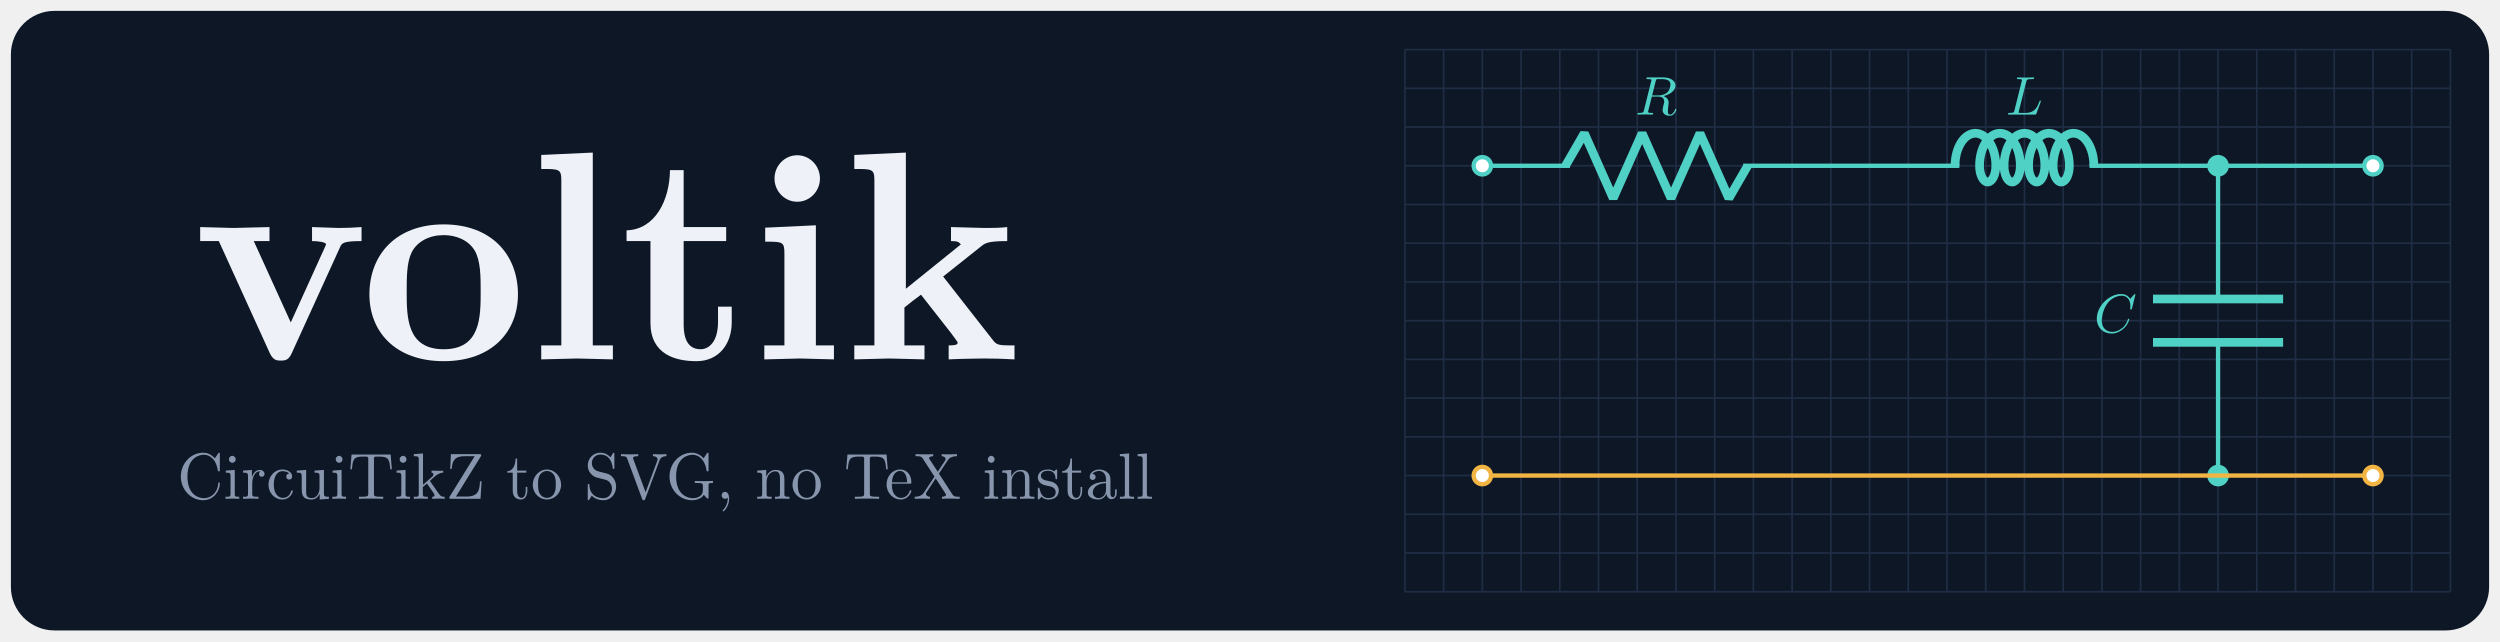
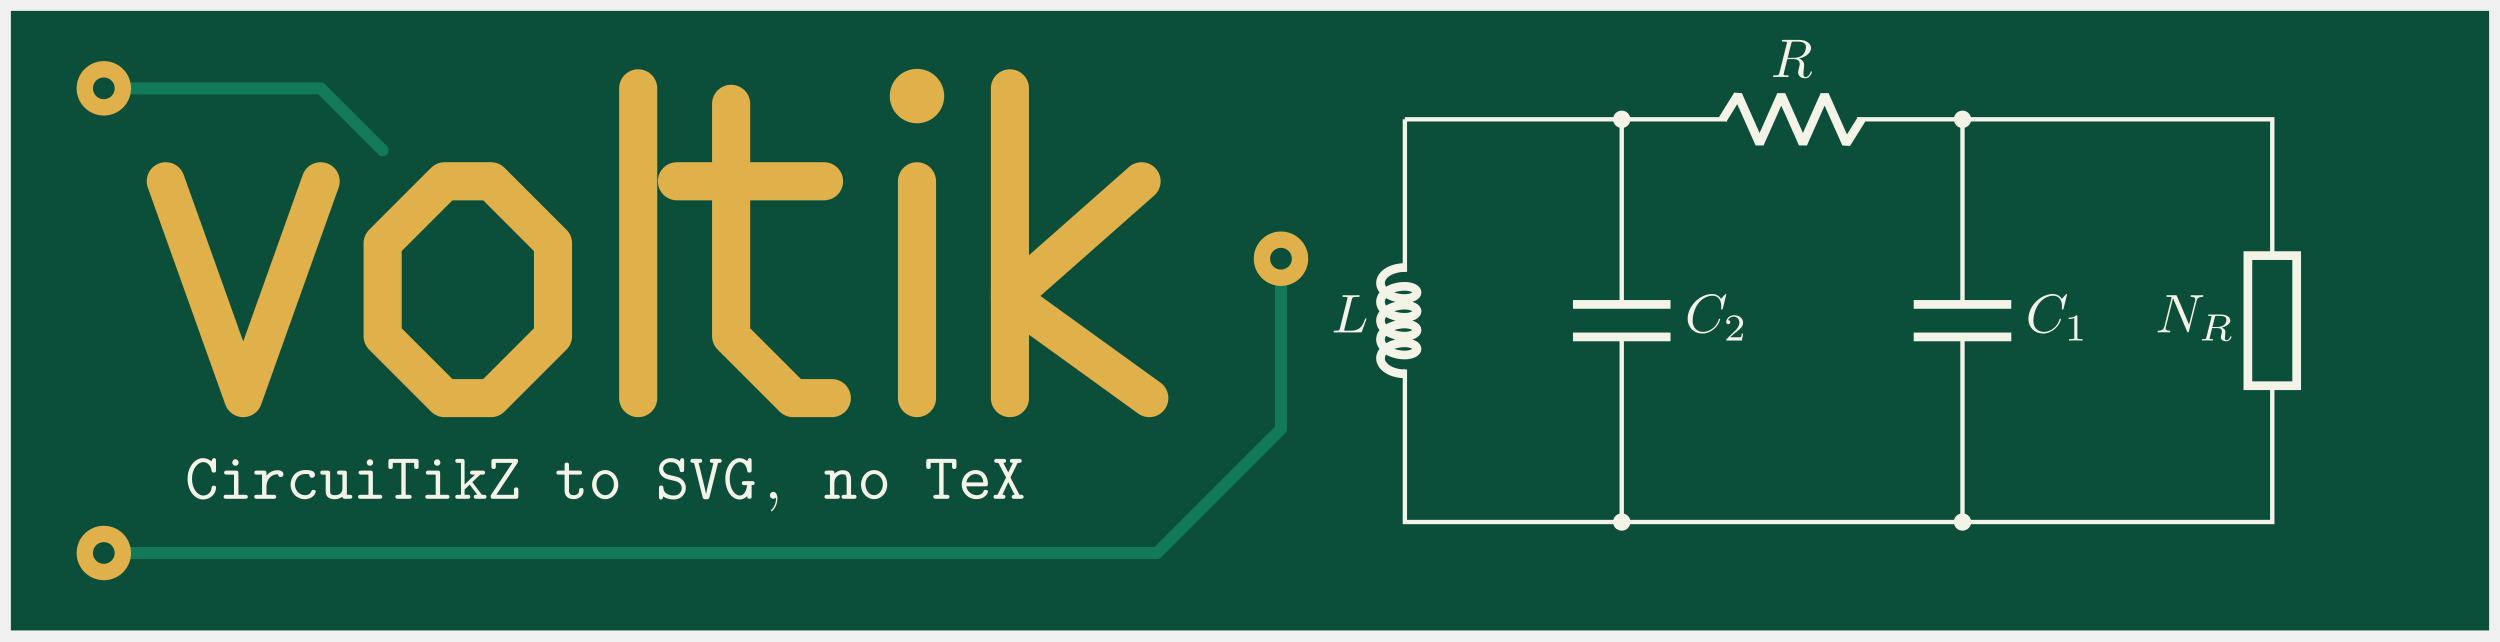
- <svg xmlns="http://www.w3.org/2000/svg" viewBox="-1.993 -115.378 457.528 117.371" width="457.528pt" height="117.371pt" role="img" aria-labelledby="tr-title-655bb66f" aria-describedby="tr-desc-655bb66f">
+ <svg xmlns="http://www.w3.org/2000/svg" viewBox="-1.993 -115.378 457.528 117.371" width="457.528pt" height="117.371pt" role="img" aria-labelledby="tr-title-bbec988f" aria-describedby="tr-desc-bbec988f">
  <defs>
-     <path id="tr-g1484" d="M580 397 L580 444 C555 442 526 441 501 441 L410 444 L410 397 C429 397 458 394 458 386 C458 386 458 384 453 374 L337 124 L210 397 L264 397 L264 444 L140 441 L26 444 L26 397 L90 397 L265 21 C277 -4 290 -4 303 -4 C320 -4 330 -1 340 20 L506 376 C512 390 516 397 580 397 Z" />
-     <path id="tr-g1465" d="M542 218 C542 352 450 453 287 453 C123 453 32 351 32 218 C32 94 120 -6 287 -6 C455 -6 542 95 542 218 Z M414 229 C414 142 414 34 287 34 C160 34 160 142 160 229 C160 274 160 325 177 359 C196 396 238 417 287 417 C329 417 371 401 393 366 C414 332 414 277 414 229 Z" />
-     <path id="tr-g1458" d="M293 0 L293 47 L224 47 L224 694 L47 686 L47 639 C109 639 116 639 116 600 L116 47 L47 47 L47 0 L170 3 Z" />
-     <path id="tr-g1478" d="M382 124 L382 177 L335 177 L335 126 C335 58 303 34 275 34 C217 34 217 98 217 121 L217 397 L363 397 L363 444 L217 444 L217 635 L170 635 C169 535 120 436 21 433 L21 397 L103 397 L103 123 C103 16 190 -6 261 -6 C337 -6 382 51 382 124 Z" />
-     <path id="tr-g1494" d="M286 0 L286 47 L224 47 L224 450 L50 442 L50 395 C109 395 116 395 116 356 L116 47 L47 47 L47 0 L169 3 Z M238 607 C238 650 203 685 160 685 C117 685 82 650 82 607 C82 564 117 529 160 529 C203 529 238 564 238 607 Z" />
-     <path id="tr-g1456" d="M587 0 L587 47 L570 47 C527 47 524 51 511 67 L342 278 L472 379 C486 390 495 397 562 397 L562 444 C535 441 510 441 484 441 L369 444 L369 397 C392 397 395 394 403 386 L214 237 L214 694 L37 686 L37 639 C99 639 106 639 106 600 L106 47 L37 47 L37 0 L157 3 L278 0 L278 47 L209 47 L209 174 C238 197 246 203 266 217 L367 91 C376 79 392 59 392 56 C392 47 374 47 361 47 L361 0 C391 2 478 3 483 3 C519 3 553 2 587 0 Z" />
-     <path id="tr-g36" d="M665 233 C665 243 665 250 652 250 C641 250 641 244 640 234 C632 91 525 9 416 9 C355 9 159 43 159 341 C159 640 354 674 415 674 C524 674 613 583 633 437 C635 423 635 420 649 420 C665 420 665 423 665 444 L665 681 C665 698 665 705 654 705 C650 705 646 705 638 693 L588 619 C551 655 500 705 404 705 C217 705 56 546 56 342 C56 135 218 -22 404 -22 C567 -22 665 117 665 233 Z" />
-     <path id="tr-g74" d="M247 0 L247 31 C181 31 177 36 177 75 L177 442 L37 431 L37 400 C102 400 111 394 111 345 L111 76 C111 31 100 31 33 31 L33 0 L143 3 C178 3 213 1 247 0 Z M192 604 C192 631 169 657 139 657 C105 657 85 629 85 604 C85 577 108 551 138 551 C172 551 192 579 192 604 Z" />
-     <path id="tr-g83" d="M364 381 C364 413 333 442 290 442 C217 442 181 375 167 332 L167 442 L28 431 L28 400 C98 400 106 393 106 344 L106 76 C106 31 95 31 28 31 L28 0 L142 3 C182 3 229 3 269 0 L269 31 L248 31 C174 31 172 42 172 78 L172 232 C172 331 214 420 290 420 C297 420 299 420 301 419 C298 418 278 406 278 380 C278 352 299 337 321 337 C339 337 364 349 364 381 Z" />
-     <path id="tr-g68" d="M415 119 C415 129 405 129 402 129 C393 129 391 125 389 119 C360 26 295 14 258 14 C205 14 117 57 117 218 C117 381 199 423 252 423 C261 423 324 422 359 386 C318 383 312 353 312 340 C312 314 330 294 358 294 C384 294 404 311 404 341 C404 409 328 448 251 448 C126 448 34 340 34 216 C34 88 133 -11 249 -11 C383 -11 415 109 415 119 Z" />
-     <path id="tr-g86" d="M535 0 L535 31 C465 31 457 38 457 87 L457 442 L310 431 L310 400 C380 400 388 393 388 344 L388 166 C388 79 340 11 267 11 C183 11 179 58 179 110 L179 442 L32 431 L32 400 C110 400 110 397 110 308 L110 158 C110 80 110 -11 262 -11 C318 -11 362 17 391 79 L391 -11 Z" />
-     <path id="tr-g53" d="M685 452 L666 677 L55 677 L36 452 L61 452 C75 613 90 646 241 646 C259 646 285 646 295 644 C316 640 316 629 316 606 L316 79 C316 45 316 31 211 31 L171 31 L171 0 C212 3 314 3 360 3 C406 3 509 3 550 0 L550 31 L510 31 C405 31 405 45 405 79 L405 606 C405 626 405 640 423 644 C434 646 461 646 480 646 C631 646 646 613 660 452 Z" />
-     <path id="tr-g76" d="M511 0 L511 31 C474 31 452 31 414 84 L287 263 C286 265 281 271 281 274 C281 278 352 338 362 346 C425 397 467 399 488 400 L488 431 C459 428 446 428 418 428 C382 428 320 430 306 431 L306 400 C325 399 335 388 335 375 C335 355 321 343 313 336 L172 214 L172 694 L28 683 L28 652 C98 652 106 645 106 596 L106 76 C106 31 95 31 28 31 L28 0 L137 3 L247 0 L247 31 C180 31 169 31 169 76 L169 179 L233 234 C310 128 352 72 352 54 C352 35 335 31 316 31 L316 0 L424 3 C453 3 482 2 511 0 Z" />
-     <path id="tr-g59" d="M560 267 L535 267 C527 128 508 34 323 34 L159 34 L547 648 C554 659 554 660 554 667 C554 683 548 683 528 683 L80 683 L69 458 L94 458 C101 571 131 652 295 652 L452 652 L63 37 C56 26 56 25 56 17 C56 0 61 0 82 0 L543 0 Z" />
-     <path id="tr-g85" d="M332 124 L332 181 L307 181 L307 126 C307 52 277 14 240 14 C173 14 173 105 173 122 L173 400 L316 400 L316 431 L173 431 L173 615 L148 615 C147 533 117 426 19 422 L19 400 L104 400 L104 124 C104 1 197 -11 233 -11 C304 -11 332 60 332 124 Z" />
-     <path id="tr-g80" d="M471 214 C471 342 371 448 250 448 C125 448 28 339 28 214 C28 85 132 -11 249 -11 C370 -11 471 87 471 214 Z M388 222 C388 186 388 132 366 88 C344 43 300 14 250 14 C207 14 163 35 136 81 C111 125 111 186 111 222 C111 261 111 315 135 359 C162 405 209 426 249 426 C293 426 336 404 362 361 C388 318 388 260 388 222 Z" />
-     <path id="tr-g52" d="M499 186 C499 286 433 368 349 388 L221 419 C159 434 120 488 120 546 C120 616 174 677 252 677 C419 677 441 513 447 468 C448 462 448 456 459 456 C472 456 472 461 472 480 L472 681 C472 698 472 705 461 705 C454 705 453 704 446 692 L411 635 C381 664 340 705 251 705 C140 705 56 617 56 511 C56 428 109 355 187 328 C198 324 249 312 319 295 C346 288 376 281 404 244 C425 218 435 185 435 152 C435 81 385 9 301 9 C272 9 196 14 143 63 C85 117 82 181 81 217 C80 227 72 227 69 227 C56 227 56 220 56 202 L56 2 C56 -15 56 -22 67 -22 C74 -22 75 -20 82 -9 C82 -9 85 -5 118 48 C149 14 213 -22 302 -22 C419 -22 499 76 499 186 Z" />
-     <path id="tr-g55" d="M730 652 L730 683 C699 681 659 680 633 680 L519 683 L519 652 C571 651 592 625 592 602 C592 594 589 588 587 582 L404 100 L213 605 C207 619 207 623 207 623 C207 652 264 652 289 652 L289 683 C253 680 184 680 146 680 L19 683 L19 652 C84 652 103 652 117 614 L349 0 C356 -19 361 -22 374 -22 C391 -22 393 -17 398 -3 L621 585 C635 622 662 651 730 652 Z" />
-     <path id="tr-g40" d="M735 242 L735 273 L613 270 C573 270 488 270 452 273 L452 242 L484 242 C574 242 577 231 577 194 L577 130 C577 18 450 9 422 9 C357 9 159 44 159 342 C159 641 356 674 416 674 C523 674 614 584 634 437 C636 423 636 420 650 420 C666 420 666 423 666 444 L666 681 C666 698 666 705 655 705 C651 705 647 705 639 693 L589 619 C557 651 503 705 404 705 C218 705 56 547 56 342 C56 137 216 -22 406 -22 C479 -22 559 4 593 63 C606 41 646 1 657 1 C666 1 666 9 666 24 L666 198 C666 237 670 242 735 242 Z" />
-     <path id="tr-g13" d="M203 1 C203 67 178 106 139 106 C106 106 86 81 86 53 C86 26 106 0 139 0 C151 0 164 4 174 13 C177 15 179 16 179 16 C179 16 181 15 181 1 C181 -73 146 -133 113 -166 C102 -177 102 -179 102 -182 C102 -189 107 -193 112 -193 C123 -193 203 -116 203 1 Z" />
-     <path id="tr-g79" d="M535 0 L535 31 C483 31 458 31 457 61 L457 252 C457 338 457 369 426 405 C412 422 379 442 321 442 C248 442 201 399 173 337 L173 442 L32 431 L32 400 C102 400 110 393 110 344 L110 76 C110 31 99 31 32 31 L32 0 L145 3 L257 0 L257 31 C190 31 179 31 179 76 L179 260 C179 364 250 420 314 420 C377 420 388 366 388 309 L388 76 C388 31 377 31 310 31 L310 0 L423 3 Z" />
-     <path id="tr-g70" d="M415 119 C415 129 407 131 402 131 C393 131 391 125 389 117 C354 14 264 14 254 14 C204 14 164 44 141 81 C111 129 111 195 111 231 L390 231 C412 231 415 231 415 252 C415 351 361 448 236 448 C120 448 28 345 28 220 C28 86 133 -11 248 -11 C370 -11 415 100 415 119 Z M349 252 L112 252 C118 401 202 426 236 426 C339 426 349 291 349 252 Z" />
-     <path id="tr-g57" d="M726 0 L726 31 L707 31 C655 31 634 36 613 67 L402 386 L539 587 C561 619 595 651 684 652 L684 683 L573 680 C533 680 485 680 445 683 L445 652 C485 651 507 629 507 606 C507 596 505 594 498 583 L384 414 L255 607 C253 610 248 618 248 622 C248 634 270 651 313 652 L313 683 C278 680 205 680 167 680 L37 683 L37 652 L56 652 C111 652 130 645 149 617 L333 339 L169 97 C155 77 125 31 24 31 L24 0 L135 3 C172 3 227 3 263 0 L263 31 C217 32 200 59 200 77 C200 86 203 90 210 101 L352 311 L510 72 C512 68 515 64 515 61 C515 49 493 32 450 31 L450 0 C485 3 558 3 596 3 Z" />
-     <path id="tr-g84" d="M360 128 C360 181 330 211 318 223 C285 255 246 263 204 271 C148 282 81 295 81 353 C81 388 107 429 193 429 C303 429 308 339 310 308 C311 299 322 299 322 299 C335 299 335 304 335 323 L335 424 C335 441 335 448 324 448 C319 448 317 448 304 436 C301 432 291 423 287 420 C249 448 208 448 193 448 C71 448 33 381 33 325 C33 290 49 262 76 240 C108 214 136 208 208 194 C230 190 312 174 312 102 C312 51 277 11 199 11 C115 11 79 68 60 153 C57 166 56 170 46 170 C33 170 33 163 33 145 L33 13 C33 -4 33 -11 44 -11 C49 -11 50 -10 69 9 C71 11 71 13 89 32 C133 -10 178 -11 199 -11 C314 -11 360 56 360 128 Z" />
-     <path id="tr-g66" d="M483 89 L483 145 L458 145 L458 89 C458 31 433 25 422 25 C389 25 385 70 385 75 L385 275 C385 317 385 356 349 393 C310 432 260 448 212 448 C130 448 61 401 61 335 C61 305 81 288 107 288 C135 288 153 308 153 334 C153 346 148 379 102 380 C129 415 178 426 210 426 C259 426 316 387 316 298 L316 261 C265 258 195 255 132 225 C57 191 32 139 32 95 C32 14 129 -11 192 -11 C258 -11 304 29 323 76 C327 36 354 -6 401 -6 C422 -6 483 8 483 89 Z M316 140 C316 45 244 11 199 11 C150 11 109 46 109 96 C109 151 151 234 316 240 Z" />
-     <path id="tr-g77" d="M255 0 L255 31 C188 31 177 31 177 76 L177 694 L33 683 L33 652 C103 652 111 645 111 596 L111 76 C111 31 100 31 33 31 L33 0 L144 3 Z" />
    <path id="tr-g1287" d="M646 553 C646 519 630 450 591 411 C565 385 512 353 422 353 L310 353 L375 614 C381 638 384 648 403 651 C412 652 444 652 464 652 C535 652 646 652 646 553 Z M755 93 C755 105 743 105 743 105 C734 105 732 98 730 91 C705 17 662 0 639 0 C606 0 599 22 599 61 C599 92 605 143 609 175 C611 189 613 208 613 222 C613 299 546 330 519 340 C620 362 739 432 739 533 C739 619 649 683 518 683 L233 683 C213 683 204 683 204 663 C204 652 213 652 232 652 C232 652 253 652 270 650 C288 648 297 647 297 634 C297 630 296 627 293 615 L159 78 C149 39 147 31 68 31 C50 31 41 31 41 11 C41 0 55 0 55 0 L181 3 L308 0 C316 0 328 0 328 20 C328 31 319 31 300 31 C263 31 235 31 235 49 C235 55 237 60 238 66 L304 331 L423 331 C514 331 532 275 532 240 C532 225 524 194 518 171 C511 143 502 106 502 86 C502 -22 622 -22 635 -22 C720 -22 755 79 755 93 Z" />
+     <path id="tr-g1283" d="M881 672 C881 672 881 683 868 683 C835 683 800 680 767 680 C733 680 698 683 665 683 C659 683 647 683 647 663 C647 652 657 652 665 652 C722 651 733 630 733 608 C733 605 731 590 730 587 L618 142 L397 664 C389 682 388 683 365 683 L231 683 C211 683 202 683 202 663 C202 652 211 652 230 652 C235 652 298 652 298 643 L164 106 C154 66 137 34 56 31 C50 31 39 30 39 11 C39 4 44 0 52 0 C84 0 119 3 152 3 C186 3 222 0 255 0 C260 0 273 0 273 20 C273 30 264 31 253 31 C195 33 187 55 187 75 C187 82 188 87 191 98 L323 626 C327 620 327 618 332 608 L581 19 C588 2 591 0 600 0 C611 0 611 3 616 21 L756 578 C766 618 784 649 864 652 C869 652 881 653 881 672 Z" />
+     <path id="tr-g1395" d="M716 544 C716 503 697 440 650 404 C609 372 547 356 478 356 L349 356 L413 613 C420 641 422 644 444 647 L508 647 C601 647 716 647 716 544 Z M849 96 C849 99 847 110 832 110 C819 110 817 103 814 93 C800 49 763 8 721 8 C695 8 676 19 676 73 C676 98 682 150 686 177 C690 204 690 214 690 224 C690 236 690 268 662 298 C643 319 616 332 594 340 C713 368 819 440 819 529 C819 615 717 683 572 683 L265 683 C246 683 233 683 233 661 C233 647 245 647 265 647 C265 647 285 647 303 645 C324 643 326 641 326 631 C326 631 326 624 322 609 L189 78 C181 44 179 36 101 36 C84 36 71 36 71 15 C71 5 78 0 87 0 C106 0 129 3 149 3 L215 4 L279 3 C300 3 325 0 346 0 C351 0 367 0 367 21 C367 36 357 36 334 36 C318 36 314 36 296 38 C274 41 274 43 274 53 C274 53 274 60 278 75 L341 328 L477 328 C563 328 600 285 600 238 C600 225 591 191 586 168 C574 122 570 107 570 90 C570 11 643 -20 717 -20 C809 -20 849 78 849 96 Z" />
    <path id="tr-g1281" d="M643 247 C643 251 640 258 631 258 C622 258 621 253 614 237 C580 145 536 31 363 31 L269 31 C255 31 253 31 247 32 C237 33 234 34 234 42 C234 45 234 47 239 65 L374 605 C383 641 386 652 480 652 C510 652 518 652 518 671 C518 683 507 683 502 683 L354 680 L221 683 C214 683 202 683 202 663 C202 652 211 652 230 652 C230 652 251 652 268 650 C286 648 295 647 295 634 C295 630 294 627 291 615 L157 78 C147 39 145 31 66 31 C49 31 39 31 39 11 C39 0 48 0 66 0 L529 0 C553 0 554 0 560 17 L639 233 C643 244 643 247 643 247 Z" />
    <path id="tr-g1272" d="M760 695 C760 698 758 705 749 705 C746 705 745 704 734 693 L664 616 C655 630 609 705 498 705 C275 705 50 484 50 252 C50 87 168 -22 321 -22 C408 -22 484 18 537 64 C630 146 647 237 647 240 C647 250 635 250 635 250 C629 250 624 248 622 240 C613 211 590 140 521 82 C452 26 389 9 337 9 C247 9 141 61 141 217 C141 274 162 436 262 553 C323 624 417 674 506 674 C608 674 667 597 667 481 C667 441 664 440 664 430 C664 420 675 420 679 420 C692 420 692 422 697 440 Z" />
+     <path id="tr-g1013" d="M505 182 L471 182 C468 160 458 101 445 91 C437 85 360 85 346 85 L162 85 C267 178 302 206 362 253 C436 312 505 374 505 469 C505 590 399 664 271 664 C147 664 63 577 63 485 C63 434 106 429 116 429 C140 429 169 446 169 482 C169 500 162 535 110 535 C141 606 209 628 256 628 C356 628 408 550 408 469 C408 382 346 313 314 277 L73 39 C63 30 63 28 63 0 L475 0 Z" />
+     <path id="tr-g966" d="M473 0 L473 36 L435 36 C335 36 335 49 335 82 L335 636 C335 663 333 664 305 664 C241 601 150 600 109 600 L109 564 C133 564 199 564 254 592 L254 82 C254 49 254 36 154 36 L116 36 L116 0 L294 4 Z" />
+     <path id="tr-g4037" d="M484 168 C484 201 460 201 449 201 C440 201 417 201 415 172 C408 74 327 50 286 50 C195 50 109 156 109 306 C109 455 196 561 285 561 C345 561 400 515 414 434 C417 417 419 401 449 401 C484 401 484 422 484 442 L484 581 C484 597 484 622 454 622 C436 622 431 612 426 605 C424 601 424 599 411 574 C378 602 332 622 281 622 C152 622 40 488 40 306 C40 123 152 -11 282 -11 C398 -11 484 78 484 168 Z" />
+     <path id="tr-g4095" d="M455 30 C455 61 429 61 414 61 L309 61 L309 390 C309 421 303 431 269 431 L127 431 C112 431 86 431 86 401 C86 370 112 370 127 370 L240 370 L240 61 L119 61 C103 61 78 61 78 30 C78 0 104 0 119 0 L414 0 C429 0 455 0 455 30 Z M313 555 C313 583 291 605 263 605 C235 605 213 583 213 555 C213 527 235 505 263 505 C291 505 313 527 313 555 Z" />
+     <path id="tr-g4073" d="M487 375 C487 395 475 437 392 437 C341 437 277 419 222 356 L222 390 C222 421 216 431 182 431 L72 431 C57 431 32 431 32 401 C32 370 56 370 72 370 L153 370 L153 61 L72 61 C57 61 32 61 32 31 C32 0 56 0 72 0 L333 0 C348 0 374 0 374 30 C374 61 348 61 333 61 L222 61 L222 186 C222 280 281 376 402 376 C403 352 420 332 445 332 C467 332 487 348 487 375 Z" />
+     <path id="tr-g4038" d="M466 109 C466 137 437 137 431 137 C415 137 405 135 398 115 C392 102 373 55 299 55 C214 55 142 125 142 216 C142 264 170 379 305 379 C326 379 365 379 365 370 C366 335 385 321 409 321 C433 321 454 338 454 367 C454 440 350 440 305 440 C133 440 73 304 73 216 C73 96 167 -6 293 -6 C432 -6 466 92 466 109 Z" />
+     <path id="tr-g4083" d="M512 31 C512 61 486 61 472 61 L427 61 L427 390 C427 421 421 431 387 431 L314 431 C298 431 273 431 273 400 C273 370 299 370 313 370 L358 370 L358 157 C358 67 277 55 245 55 C166 55 166 88 166 120 L166 390 C166 421 160 431 126 431 L53 431 C37 431 12 431 12 400 C12 370 38 370 52 370 L97 370 L97 114 C97 18 166 -6 239 -6 C280 -6 321 4 358 32 C359 0 380 0 398 0 L471 0 C487 0 512 0 512 31 Z" />
+     <path id="tr-g4078" d="M498 497 L498 570 C498 601 492 611 458 611 L67 611 C34 611 26 603 26 570 L26 497 C26 478 26 456 60 456 C95 456 95 477 95 497 L95 550 L228 550 L228 61 L176 61 C161 61 136 61 136 31 C136 0 160 0 176 0 L349 0 C364 0 389 0 389 30 C389 61 365 61 349 61 L297 61 L297 550 L429 550 L429 497 C429 478 429 456 463 456 C498 456 498 477 498 497 Z" />
+     <path id="tr-g4057" d="M508 30 C508 61 482 61 467 61 L436 61 L287 255 L410 370 L445 370 C460 370 486 370 486 400 C486 431 460 431 445 431 L291 431 C275 431 251 431 251 400 C251 370 276 370 291 370 L328 370 L166 218 L166 570 C166 601 160 611 126 611 L61 611 C46 611 21 611 21 581 C21 550 45 550 61 550 L110 550 L110 61 L61 61 C46 61 21 61 21 31 C21 0 45 0 61 0 L215 0 C230 0 255 0 255 30 C255 61 231 61 215 61 L166 61 L166 142 L246 216 L365 61 C329 61 309 61 309 30 C309 0 334 0 349 0 L467 0 C482 0 508 0 508 30 Z" />
+     <path id="tr-g4092" d="M481 41 L481 133 C481 152 481 174 447 174 C412 174 412 153 412 133 L412 61 L137 61 L466 546 C476 561 476 567 476 577 C476 611 454 611 435 611 L101 611 C68 611 60 603 60 570 L60 497 C60 478 60 456 94 456 C129 456 129 477 129 497 L129 550 L387 550 L58 65 C48 50 48 44 48 34 C48 0 70 0 89 0 L441 0 C474 0 481 9 481 41 Z" />
+     <path id="tr-g4079" d="M449 126 C449 144 449 165 414 165 C381 165 380 144 380 127 C379 65 322 55 299 55 C222 55 222 107 222 132 L222 370 L386 370 C401 370 426 370 426 400 C426 431 402 431 386 431 L222 431 L222 513 C222 532 222 554 188 554 C153 554 153 533 153 513 L153 431 L66 431 C50 431 25 431 25 400 C25 370 50 370 65 370 L153 370 L153 126 C153 30 221 -6 294 -6 C368 -6 449 37 449 126 Z" />
+     <path id="tr-g4066" d="M467 216 C467 341 374 440 262 440 C150 440 57 341 57 216 C57 89 152 -6 262 -6 C372 -6 467 90 467 216 Z M398 223 C398 130 336 55 262 55 C188 55 126 130 126 223 C126 314 191 379 262 379 C334 379 398 314 398 223 Z" />
+     <path id="tr-g4074" d="M472 166 C472 230 436 272 424 285 C383 325 356 332 278 350 L197 368 C155 380 117 415 117 462 C117 513 166 561 237 561 C355 561 370 467 376 436 C379 414 390 408 410 408 C445 408 445 429 445 449 L445 581 C445 597 445 622 415 622 C391 622 386 605 378 575 C337 610 283 622 238 622 C127 622 52 543 52 458 C52 391 98 325 181 301 L296 274 C324 268 407 248 407 161 C407 109 364 50 285 50 C257 50 208 54 168 81 C126 108 122 150 121 168 C120 185 119 203 87 203 C52 203 52 182 52 162 L52 30 C52 14 52 -11 82 -11 C104 -11 110 3 119 35 C159 5 220 -11 284 -11 C400 -11 472 77 472 166 Z" />
+     <path id="tr-g4084" d="M506 581 C506 611 480 611 465 611 L363 611 C348 611 322 611 322 581 C322 550 343 550 378 550 L301 244 C288 191 269 115 262 72 L261 72 C256 107 252 124 243 161 L146 550 C181 550 202 550 202 581 C202 611 176 611 161 611 L59 611 C44 611 18 611 18 581 C18 550 39 550 75 550 L207 30 C217 -8 233 -8 262 -8 C289 -8 308 -8 317 29 L449 550 C485 550 506 550 506 581 Z" />
+     <path id="tr-g4050" d="M496 240 C496 270 470 270 455 270 L336 270 C321 270 296 270 296 240 C296 209 320 209 336 209 L378 209 C366 97 317 50 264 50 C183 50 107 158 107 305 C107 458 187 561 265 561 C300 561 363 538 380 430 C382 413 388 401 414 401 C449 401 449 422 449 442 L449 581 C449 597 449 622 419 622 C398 622 393 611 378 577 C343 607 303 622 261 622 C141 622 38 487 38 306 C38 122 142 -11 261 -11 C318 -11 360 19 380 42 C380 20 380 0 415 0 C449 0 449 22 449 41 L449 209 C473 209 496 209 496 240 Z" />
+     <path id="tr-g13" d="M203 1 C203 67 178 106 139 106 C106 106 86 81 86 53 C86 26 106 0 139 0 C151 0 164 4 174 13 C177 15 179 16 179 16 C179 16 181 15 181 1 C181 -73 146 -133 113 -166 C102 -177 102 -179 102 -182 C102 -189 107 -193 112 -193 C123 -193 203 -116 203 1 Z" />
+     <path id="tr-g4063" d="M512 30 C512 61 487 61 471 61 L427 61 L427 293 C427 394 376 437 297 437 C230 437 185 403 166 384 C166 416 166 431 126 431 L53 431 C37 431 12 431 12 400 C12 370 38 370 52 370 L97 370 L97 61 L53 61 C37 61 12 61 12 30 C12 0 38 0 52 0 L211 0 C225 0 251 0 251 30 C251 61 226 61 210 61 L166 61 L166 238 C166 338 240 376 291 376 C344 376 358 348 358 288 L358 61 L319 61 C303 61 278 61 278 30 C278 0 305 0 319 0 L472 0 C486 0 512 0 512 30 Z" />
+     <path id="tr-g4044" d="M464 109 C464 137 435 137 429 137 C411 137 403 134 396 115 C374 64 320 55 292 55 C217 55 142 105 126 191 L424 191 C445 191 464 191 464 228 C464 342 400 440 270 440 C151 440 55 340 55 217 C55 95 156 -6 285 -6 C417 -6 464 84 464 109 Z M393 251 L127 251 C141 324 200 379 270 379 C322 379 384 354 393 251 Z" />
+     <path id="tr-g4088" d="M496 30 C496 61 470 61 455 61 L432 61 L291 326 L404 550 L426 550 C441 550 467 550 467 580 C467 611 441 611 426 611 L322 611 C307 611 282 611 282 581 C282 550 305 550 328 550 L257 404 L180 550 C200 550 223 550 223 581 C223 611 198 611 183 611 L79 611 C64 611 38 611 38 581 C38 550 64 550 79 550 L102 550 L222 325 L89 61 L67 61 C51 61 27 61 27 30 C27 0 52 0 67 0 L171 0 C186 0 212 0 212 30 C212 61 188 61 165 61 L257 255 L356 61 C333 61 311 61 311 30 C311 0 336 0 351 0 L455 0 C470 0 496 0 496 30 Z" />
  </defs>
-   <path d="M0 0 M0 -7.97 L0 -105.416 C0 -109.817 3.568 -113.386 7.97 -113.386 L445.573 -113.386 C449.975 -113.386 453.543 -109.817 453.543 -105.416 L453.543 -7.97 C453.543 -3.568 449.975 0 445.573 0 L7.97 0 C3.568 0 0 -3.568 0 -7.97 Z" fill="#0e1726" />
-   <path d="M255.118 -7.087 M255.118 -7.087 L255.118 -106.299 M262.205 -7.087 L262.205 -106.299 M269.291 -7.087 L269.291 -106.299 M276.378 -7.087 L276.378 -106.299 M283.465 -7.087 L283.465 -106.299 M290.551 -7.087 L290.551 -106.299 M297.638 -7.087 L297.638 -106.299 M304.724 -7.087 L304.724 -106.299 M311.811 -7.087 L311.811 -106.299 M318.898 -7.087 L318.898 -106.299 M325.984 -7.087 L325.984 -106.299 M333.071 -7.087 L333.071 -106.299 M340.157 -7.087 L340.157 -106.299 M347.244 -7.087 L347.244 -106.299 M354.331 -7.087 L354.331 -106.299 M361.417 -7.087 L361.417 -106.299 M368.504 -7.087 L368.504 -106.299 M375.591 -7.087 L375.591 -106.299 M382.677 -7.087 L382.677 -106.299 M389.764 -7.087 L389.764 -106.299 M396.85 -7.087 L396.85 -106.299 M403.937 -7.087 L403.937 -106.299 M411.024 -7.087 L411.024 -106.299 M418.11 -7.087 L418.11 -106.299 M425.197 -7.087 L425.197 -106.299 M432.283 -7.087 L432.283 -106.299 M439.37 -7.087 L439.37 -106.299 M446.457 -7.087 L446.457 -106.299 M255.118 -7.087 L446.457 -7.087 M255.118 -14.173 L446.457 -14.173 M255.118 -21.26 L446.457 -21.26 M255.118 -28.346 L446.457 -28.346 M255.118 -35.433 L446.457 -35.433 M255.118 -42.52 L446.457 -42.52 M255.118 -49.606 L446.457 -49.606 M255.118 -56.693 L446.457 -56.693 M255.118 -63.78 L446.457 -63.78 M255.118 -70.866 L446.457 -70.866 M255.118 -77.953 L446.457 -77.953 M255.118 -85.039 L446.457 -85.039 M255.118 -92.126 L446.457 -92.126 M255.118 -99.213 L446.457 -99.213 M255.118 -106.299 L446.457 -106.299" fill="none" stroke="#1f2d45" stroke-width="0.299" stroke-miterlimit="10" />
-   <g transform="matrix(2.2 0 0 2.2 33.256 -49.606)" fill="#eef2f8" color="#eef2f8">
-     <use href="#tr-g1484" transform="translate(0 0) scale(0.02423 -0.02479)" />
-     <use href="#tr-g1465" transform="translate(13.932 0) scale(0.02423 -0.02479)" />
-     <use href="#tr-g1458" transform="translate(27.862 0) scale(0.02423 -0.02479)" />
-     <use href="#tr-g1478" transform="translate(35.591 0) scale(0.02423 -0.02479)" />
-     <use href="#tr-g1494" transform="translate(46.42 0) scale(0.02423 -0.02479)" />
-     <use href="#tr-g1456" transform="translate(54.148 0) scale(0.02423 -0.02479)" />
-   </g>
-   <g transform="translate(30.449 -24.094)" fill="#8796ad" color="#8796ad">
-     <use href="#tr-g36" transform="translate(0 0) scale(0.01171 -0.01196)" />
-     <use href="#tr-g74" transform="translate(8.451 0) scale(0.01171 -0.01196)" />
-     <use href="#tr-g83" transform="translate(11.705 0) scale(0.01171 -0.01196)" />
-     <use href="#tr-g68" transform="translate(16.294 0) scale(0.01171 -0.01196)" />
-     <use href="#tr-g86" transform="translate(21.491 0) scale(0.01171 -0.01196)" />
-     <use href="#tr-g74" transform="translate(27.999 0) scale(0.01171 -0.01196)" />
-     <use href="#tr-g53" transform="translate(31.253 0) scale(0.01171 -0.01196)" />
-     <use href="#tr-g74" transform="translate(39.704 0) scale(0.01171 -0.01196)" />
-     <use href="#tr-g76" transform="translate(42.958 0) scale(0.01171 -0.01196)" />
-     <use href="#tr-g59" transform="translate(49.139 0) scale(0.01171 -0.01196)" />
-     <use href="#tr-g85" transform="translate(60.177 0) scale(0.01171 -0.01196)" />
-     <use href="#tr-g80" transform="translate(64.73 0) scale(0.01171 -0.01196)" />
-     <use href="#tr-g52" transform="translate(74.469 0) scale(0.01171 -0.01196)" />
-     <use href="#tr-g55" transform="translate(80.977 0) scale(0.01171 -0.01196)" />
-     <use href="#tr-g40" transform="translate(89.431 0) scale(0.01171 -0.01196)" />
-     <use href="#tr-g13" transform="translate(98.62 0) scale(0.01171 -0.01196)" />
-     <use href="#tr-g79" transform="translate(105.76 0) scale(0.01171 -0.01196)" />
-     <use href="#tr-g80" transform="translate(112.268 0) scale(0.01171 -0.01196)" />
-     <use href="#tr-g53" transform="translate(122.007 0) scale(0.01171 -0.01196)" />
-     <use href="#tr-g70" transform="translate(129.483 0) scale(0.01171 -0.01196)" />
-     <use href="#tr-g57" transform="translate(134.68 0) scale(0.01171 -0.01196)" />
-     <use href="#tr-g74" transform="translate(147.345 0) scale(0.01171 -0.01196)" />
-     <use href="#tr-g79" transform="translate(150.599 0) scale(0.01171 -0.01196)" />
-     <use href="#tr-g84" transform="translate(157.107 0) scale(0.01171 -0.01196)" />
-     <use href="#tr-g85" transform="translate(161.719 0) scale(0.01171 -0.01196)" />
-     <use href="#tr-g66" transform="translate(166.273 0) scale(0.01171 -0.01196)" />
-     <use href="#tr-g77" transform="translate(172.125 0) scale(0.01171 -0.01196)" />
-     <use href="#tr-g77" transform="translate(175.379 0) scale(0.01171 -0.01196)" />
-   </g>
-   <path d="M284.51 -85.039 L287.953 -90.992 L293.244 -79.087 L298.536 -90.992 L303.827 -79.087 L309.118 -90.992 L314.41 -79.087 L317.852 -85.039" fill="none" stroke="#4fd1c5" stroke-width="1.594" stroke-linejoin="bevel" />
-   <path d="M355.801 -85.039 C355.801 -88.327 357.472 -90.992 359.533 -90.992 C361.593 -90.992 363.264 -88.327 363.264 -85.039 C363.264 -83.396 362.597 -82.063 361.775 -82.063 C360.953 -82.063 360.287 -83.396 360.287 -85.039 C360.287 -88.327 361.958 -90.992 364.018 -90.992 C366.079 -90.992 367.749 -88.327 367.749 -85.039 C367.749 -83.396 367.083 -82.063 366.261 -82.063 C365.439 -82.063 364.773 -83.396 364.773 -85.039 C364.773 -88.327 366.443 -90.992 368.504 -90.992 C370.564 -90.992 372.235 -88.327 372.235 -85.039 C372.235 -83.396 371.569 -82.063 370.747 -82.063 C369.925 -82.063 369.259 -83.396 369.259 -85.039 C369.259 -88.327 370.929 -90.992 372.99 -90.992 C375.05 -90.992 376.721 -88.327 376.721 -85.039 C376.721 -83.396 376.055 -82.063 375.233 -82.063 C374.411 -82.063 373.744 -83.396 373.744 -85.039 C373.744 -88.327 375.415 -90.992 377.475 -90.992 C379.536 -90.992 381.207 -88.327 381.207 -85.039" fill="none" stroke="#4fd1c5" stroke-width="1.594" stroke-linejoin="bevel" />
-   <path d="M269.291 -85.039 L285.307 -85.039 M317.055 -85.039 L333.071 -85.039 L356.598 -85.039 M380.409 -85.039 L403.937 -85.039 L432.283 -85.039" fill="none" stroke="#4fd1c5" stroke-width="0.797" stroke-miterlimit="10" />
-   <g transform="translate(297.281 -94.407)" fill="#4fd1c5" color="#4fd1c5">
+   <path d="M0 0 M0 0 L0 -113.386 L453.543 -113.386 L453.543 0 Z" fill="#0b4f3a" />
+   <path d="M17.008 -99.213 L56.693 -99.213 L68.031 -87.874" fill="none" stroke="#127a58" stroke-width="2.192" stroke-linecap="round" stroke-linejoin="round" />
+   <path d="M17.008 -14.173 L209.764 -14.173 L232.441 -36.85 L232.441 -68.031" fill="none" stroke="#127a58" stroke-width="2.192" stroke-linecap="round" stroke-linejoin="round" />
+   <path d="M17.008 -99.213 M21.989 -99.213 C21.989 -101.964 19.759 -104.194 17.008 -104.194 C14.257 -104.194 12.027 -101.964 12.027 -99.213 C12.027 -96.461 14.257 -94.231 17.008 -94.231 C19.759 -94.231 21.989 -96.461 21.989 -99.213 Z" fill="#e0b04a" />
+   <path d="M17.008 -99.213 M19 -99.213 C19 -100.313 18.108 -101.205 17.008 -101.205 C15.907 -101.205 15.015 -100.313 15.015 -99.213 C15.015 -98.112 15.907 -97.22 17.008 -97.22 C18.108 -97.22 19 -98.112 19 -99.213 Z" fill="#0b4f3a" />
+   <path d="M17.008 -14.173 M21.989 -14.173 C21.989 -16.924 19.759 -19.155 17.008 -19.155 C14.257 -19.155 12.027 -16.924 12.027 -14.173 C12.027 -11.422 14.257 -9.192 17.008 -9.192 C19.759 -9.192 21.989 -11.422 21.989 -14.173 Z" fill="#e0b04a" />
+   <path d="M17.008 -14.173 M19 -14.173 C19 -15.274 18.108 -16.166 17.008 -16.166 C15.907 -16.166 15.015 -15.274 15.015 -14.173 C15.015 -13.073 15.907 -12.181 17.008 -12.181 C18.108 -12.181 19 -13.073 19 -14.173 Z" fill="#0b4f3a" />
+   <path d="M232.441 -68.031 M237.422 -68.031 C237.422 -70.783 235.192 -73.013 232.441 -73.013 C229.69 -73.013 227.46 -70.783 227.46 -68.031 C227.46 -65.28 229.69 -63.05 232.441 -63.05 C235.192 -63.05 237.422 -65.28 237.422 -68.031 Z" fill="#e0b04a" />
+   <path d="M232.441 -68.031 M234.433 -68.031 C234.433 -69.132 233.541 -70.024 232.441 -70.024 C231.341 -70.024 230.448 -69.132 230.448 -68.031 C230.448 -66.931 231.341 -66.039 232.441 -66.039 C233.541 -66.039 234.433 -66.931 234.433 -68.031 Z" fill="#0b4f3a" />
+   <path d="M28.346 -82.205 L42.52 -42.52 L56.693 -82.205" fill="none" stroke="#e0b04a" stroke-width="6.974" stroke-linecap="round" stroke-linejoin="round" />
+   <path d="M68.031 -53.858 L68.031 -70.866 L79.37 -82.205 L87.874 -82.205 L99.213 -70.866 L99.213 -53.858 L87.874 -42.52 L79.37 -42.52 Z" fill="none" stroke="#e0b04a" stroke-width="6.974" stroke-linecap="round" stroke-linejoin="round" />
+   <path d="M114.803 -99.213 L114.803 -42.52" fill="none" stroke="#e0b04a" stroke-width="6.974" stroke-linecap="round" stroke-linejoin="round" />
+   <path d="M131.811 -96.378 L131.811 -53.858 L143.15 -42.52 L150.236 -42.52" fill="none" stroke="#e0b04a" stroke-width="6.974" stroke-linecap="round" stroke-linejoin="round" />
+   <path d="M121.89 -82.205 L148.819 -82.205" fill="none" stroke="#e0b04a" stroke-width="6.974" stroke-linecap="round" stroke-linejoin="round" />
+   <path d="M165.827 -82.205 L165.827 -42.52" fill="none" stroke="#e0b04a" stroke-width="6.974" stroke-linecap="round" stroke-linejoin="round" />
+   <path d="M182.835 -99.213 L182.835 -42.52" fill="none" stroke="#e0b04a" stroke-width="6.974" stroke-linecap="round" stroke-linejoin="round" />
+   <path d="M206.929 -82.205 L182.835 -60.945 L208.346 -42.52" fill="none" stroke="#e0b04a" stroke-width="6.974" stroke-linecap="round" stroke-linejoin="round" />
+   <path d="M165.827 -97.795 M170.808 -97.795 C170.808 -100.546 168.578 -102.777 165.827 -102.777 C163.076 -102.777 160.845 -100.546 160.845 -97.795 C160.845 -95.044 163.076 -92.814 165.827 -92.814 C168.578 -92.814 170.808 -95.044 170.808 -97.795 Z" fill="#e0b04a" />
+   <path d="M313.282 -93.543 L316.063 -98.008 L320.031 -89.079 L324 -98.008 L327.969 -89.079 L331.937 -98.008 L335.906 -89.079 L338.687 -93.543" fill="none" stroke="#f4f3e8" stroke-width="1.594" stroke-linejoin="bevel" />
+   <path d="M418.323 -68.598 L418.323 -44.787 L409.394 -44.787 L409.394 -68.598 Z" fill="none" stroke="#f4f3e8" stroke-width="1.594" stroke-miterlimit="10" />
+   <path d="M255.118 -46.967 C252.653 -46.967 250.654 -48.237 250.654 -49.805 C250.654 -51.372 252.653 -52.643 255.118 -52.643 C256.351 -52.643 257.35 -52.143 257.35 -51.527 C257.35 -50.911 256.351 -50.411 255.118 -50.411 C252.653 -50.411 250.654 -51.682 250.654 -53.249 C250.654 -54.816 252.653 -56.087 255.118 -56.087 C256.351 -56.087 257.35 -55.587 257.35 -54.971 C257.35 -54.355 256.351 -53.855 255.118 -53.855 C252.653 -53.855 250.654 -55.125 250.654 -56.693 C250.654 -58.26 252.653 -59.531 255.118 -59.531 C256.351 -59.531 257.35 -59.031 257.35 -58.415 C257.35 -57.798 256.351 -57.299 255.118 -57.299 C252.653 -57.299 250.654 -58.569 250.654 -60.137 C250.654 -61.704 252.653 -62.975 255.118 -62.975 C256.351 -62.975 257.35 -62.475 257.35 -61.859 C257.35 -61.243 256.351 -60.743 255.118 -60.743 C252.653 -60.743 250.654 -62.014 250.654 -63.581 C250.654 -65.148 252.653 -66.419 255.118 -66.419" fill="none" stroke="#f4f3e8" stroke-width="1.594" stroke-linejoin="bevel" />
+   <path d="M255.118 -93.543 L294.803 -93.543 L314.079 -93.543 M337.89 -93.543 L357.165 -93.543 L413.858 -93.543 L413.858 -68.598 M413.858 -44.787 L413.858 -19.843 L357.165 -19.843 L294.803 -19.843 L255.118 -19.843 L255.118 -47.764 M255.118 -65.622 L255.118 -93.543" fill="none" stroke="#f4f3e8" stroke-width="0.797" stroke-miterlimit="10" />
+   <path d="M295.994 -93.543 C295.994 -94.201 295.461 -94.734 294.803 -94.734 C294.146 -94.734 293.613 -94.201 293.613 -93.543 C293.613 -92.886 294.146 -92.353 294.803 -92.353 C295.461 -92.353 295.994 -92.886 295.994 -93.543 Z" fill="#f4f3e8" stroke="#f4f3e8" stroke-width="0.797" stroke-miterlimit="10" />
+   <g transform="translate(322.084 -101.274)" fill="#f4f3e8" color="#f4f3e8">
    <use href="#tr-g1287" transform="translate(0 0) scale(0.00996 -0.00996)" />
  </g>
-   <path d="M270.879 -85.039 C270.879 -85.916 270.168 -86.627 269.291 -86.627 C268.415 -86.627 267.704 -85.916 267.704 -85.039 C267.704 -84.163 268.415 -83.452 269.291 -83.452 C270.168 -83.452 270.879 -84.163 270.879 -85.039 Z" fill="#ffffff" stroke="#4fd1c5" stroke-width="0.797" stroke-miterlimit="10" />
-   <g transform="translate(365.112 -94.407)" fill="#4fd1c5" color="#4fd1c5">
+   <path d="M358.356 -93.543 C358.356 -94.201 357.823 -94.734 357.165 -94.734 C356.508 -94.734 355.975 -94.201 355.975 -93.543 C355.975 -92.886 356.508 -92.353 357.165 -92.353 C357.823 -92.353 358.356 -92.886 358.356 -93.543 Z" fill="#f4f3e8" stroke="#f4f3e8" stroke-width="0.797" stroke-miterlimit="10" />
+   <g transform="translate(392.474 -54.551)" fill="#f4f3e8" color="#f4f3e8">
+     <use href="#tr-g1283" transform="translate(0 0) scale(0.00996 -0.00996)" />
+     <use href="#tr-g1395" transform="translate(8 1.494) scale(0.00697 -0.00697)" />
+   </g>
+   <path d="M358.356 -19.843 C358.356 -20.5 357.823 -21.033 357.165 -21.033 C356.508 -21.033 355.975 -20.5 355.975 -19.843 C355.975 -19.185 356.508 -18.652 357.165 -18.652 C357.823 -18.652 358.356 -19.185 358.356 -19.843 Z" fill="#f4f3e8" stroke="#f4f3e8" stroke-width="0.797" stroke-miterlimit="10" />
+   <path d="M295.994 -19.843 C295.994 -20.5 295.461 -21.033 294.803 -21.033 C294.146 -21.033 293.613 -20.5 293.613 -19.843 C293.613 -19.185 294.146 -18.652 294.803 -18.652 C295.461 -18.652 295.994 -19.185 295.994 -19.843 Z" fill="#f4f3e8" stroke="#f4f3e8" stroke-width="0.797" stroke-miterlimit="10" />
+   <g transform="translate(241.679 -54.551)" fill="#f4f3e8" color="#f4f3e8">
    <use href="#tr-g1281" transform="translate(0 0) scale(0.00996 -0.00996)" />
  </g>
-   <path d="M433.871 -85.039 C433.871 -85.916 433.16 -86.627 432.283 -86.627 C431.407 -86.627 430.696 -85.916 430.696 -85.039 C430.696 -84.163 431.407 -83.452 432.283 -83.452 C433.16 -83.452 433.871 -84.163 433.871 -85.039 Z" fill="#ffffff" stroke="#4fd1c5" stroke-width="0.797" stroke-miterlimit="10" />
-   <path d="M415.843 -60.661 L392.031 -60.661 M415.843 -52.724 L392.031 -52.724" fill="none" stroke="#4fd1c5" stroke-width="1.594" stroke-miterlimit="10" />
-   <path d="M403.937 -85.039 L403.937 -60.661 M403.937 -52.724 L403.937 -28.346" fill="none" stroke="#4fd1c5" stroke-width="0.797" stroke-miterlimit="10" />
-   <g transform="translate(381.246 -54.551)" fill="#4fd1c5" color="#4fd1c5">
+   <path d="M303.732 -59.669 L285.874 -59.669 M303.732 -53.717 L285.874 -53.717" fill="none" stroke="#f4f3e8" stroke-width="1.594" stroke-miterlimit="10" />
+   <path d="M294.803 -93.543 L294.803 -59.669 M294.803 -53.717 L294.803 -19.843" fill="none" stroke="#f4f3e8" stroke-width="0.797" stroke-miterlimit="10" />
+   <g transform="translate(306.369 -54.551)" fill="#f4f3e8" color="#f4f3e8">
    <use href="#tr-g1272" transform="translate(0 0) scale(0.00996 -0.00996)" />
+     <use href="#tr-g1013" transform="translate(7.123 1.494) scale(0.00697 -0.00697)" />
  </g>
-   <path d="M405.524 -85.039 C405.524 -85.916 404.814 -86.627 403.937 -86.627 C403.06 -86.627 402.35 -85.916 402.35 -85.039 C402.35 -84.163 403.06 -83.452 403.937 -83.452 C404.814 -83.452 405.524 -84.163 405.524 -85.039 Z" fill="#4fd1c5" stroke="#4fd1c5" stroke-width="0.797" stroke-miterlimit="10" />
-   <path d="M405.524 -28.346 C405.524 -29.223 404.814 -29.934 403.937 -29.934 C403.06 -29.934 402.35 -29.223 402.35 -28.346 C402.35 -27.47 403.06 -26.759 403.937 -26.759 C404.814 -26.759 405.524 -27.47 405.524 -28.346 Z" fill="#4fd1c5" stroke="#4fd1c5" stroke-width="0.797" stroke-miterlimit="10" />
-   <path d="M269.291 -28.346 L403.937 -28.346 L432.283 -28.346" fill="none" stroke="#f2b544" stroke-width="0.797" stroke-miterlimit="10" />
-   <path d="M270.879 -28.346 C270.879 -29.223 270.168 -29.934 269.291 -29.934 C268.415 -29.934 267.704 -29.223 267.704 -28.346 C267.704 -27.47 268.415 -26.759 269.291 -26.759 C270.168 -26.759 270.879 -27.47 270.879 -28.346 Z" fill="#ffffff" stroke="#f2b544" stroke-width="0.797" stroke-miterlimit="10" />
-   <path d="M433.871 -28.346 C433.871 -29.223 433.16 -29.934 432.283 -29.934 C431.407 -29.934 430.696 -29.223 430.696 -28.346 C430.696 -27.47 431.407 -26.759 432.283 -26.759 C433.16 -26.759 433.871 -27.47 433.871 -28.346 Z" fill="#ffffff" stroke="#f2b544" stroke-width="0.797" stroke-miterlimit="10" />
+   <path d="M366.094 -59.669 L348.236 -59.669 M366.094 -53.717 L348.236 -53.717" fill="none" stroke="#f4f3e8" stroke-width="1.594" stroke-miterlimit="10" />
+   <path d="M357.165 -93.543 L357.165 -59.669 M357.165 -53.717 L357.165 -19.843" fill="none" stroke="#f4f3e8" stroke-width="0.797" stroke-miterlimit="10" />
+   <g transform="translate(368.731 -54.551)" fill="#f4f3e8" color="#f4f3e8">
+     <use href="#tr-g1272" transform="translate(0 0) scale(0.00996 -0.00996)" />
+     <use href="#tr-g966" transform="translate(7.123 1.494) scale(0.00697 -0.00697)" />
+   </g>
+   <g transform="translate(31.867 -24.094)" fill="#f4f3e8" color="#f4f3e8">
+     <use href="#tr-g4037" transform="translate(0 0) scale(0.01172 -0.01196)" />
+     <use href="#tr-g4095" transform="translate(6.152 0) scale(0.01172 -0.01196)" />
+     <use href="#tr-g4073" transform="translate(12.304 0) scale(0.01172 -0.01196)" />
+     <use href="#tr-g4038" transform="translate(18.457 0) scale(0.01172 -0.01196)" />
+     <use href="#tr-g4083" transform="translate(24.609 0) scale(0.01172 -0.01196)" />
+     <use href="#tr-g4095" transform="translate(30.761 0) scale(0.01172 -0.01196)" />
+     <use href="#tr-g4078" transform="translate(36.913 0) scale(0.01172 -0.01196)" />
+     <use href="#tr-g4095" transform="translate(43.065 0) scale(0.01172 -0.01196)" />
+     <use href="#tr-g4057" transform="translate(49.218 0) scale(0.01172 -0.01196)" />
+     <use href="#tr-g4092" transform="translate(55.37 0) scale(0.01172 -0.01196)" />
+     <use href="#tr-g4079" transform="translate(67.674 0) scale(0.01172 -0.01196)" />
+     <use href="#tr-g4066" transform="translate(73.826 0) scale(0.01172 -0.01196)" />
+     <use href="#tr-g4074" transform="translate(86.131 0) scale(0.01172 -0.01196)" />
+     <use href="#tr-g4084" transform="translate(92.283 0) scale(0.01172 -0.01196)" />
+     <use href="#tr-g4050" transform="translate(98.435 0) scale(0.01172 -0.01196)" />
+     <use href="#tr-g13" transform="translate(106.034 0) scale(0.01172 -0.01196)" />
+     <use href="#tr-g4063" transform="translate(116.892 0) scale(0.01172 -0.01196)" />
+     <use href="#tr-g4066" transform="translate(123.044 0) scale(0.01172 -0.01196)" />
+     <use href="#tr-g4078" transform="translate(135.348 0) scale(0.01172 -0.01196)" />
+     <use href="#tr-g4044" transform="translate(141.5 0) scale(0.01172 -0.01196)" />
+     <use href="#tr-g4088" transform="translate(147.653 0) scale(0.01172 -0.01196)" />
+   </g>
</svg>
